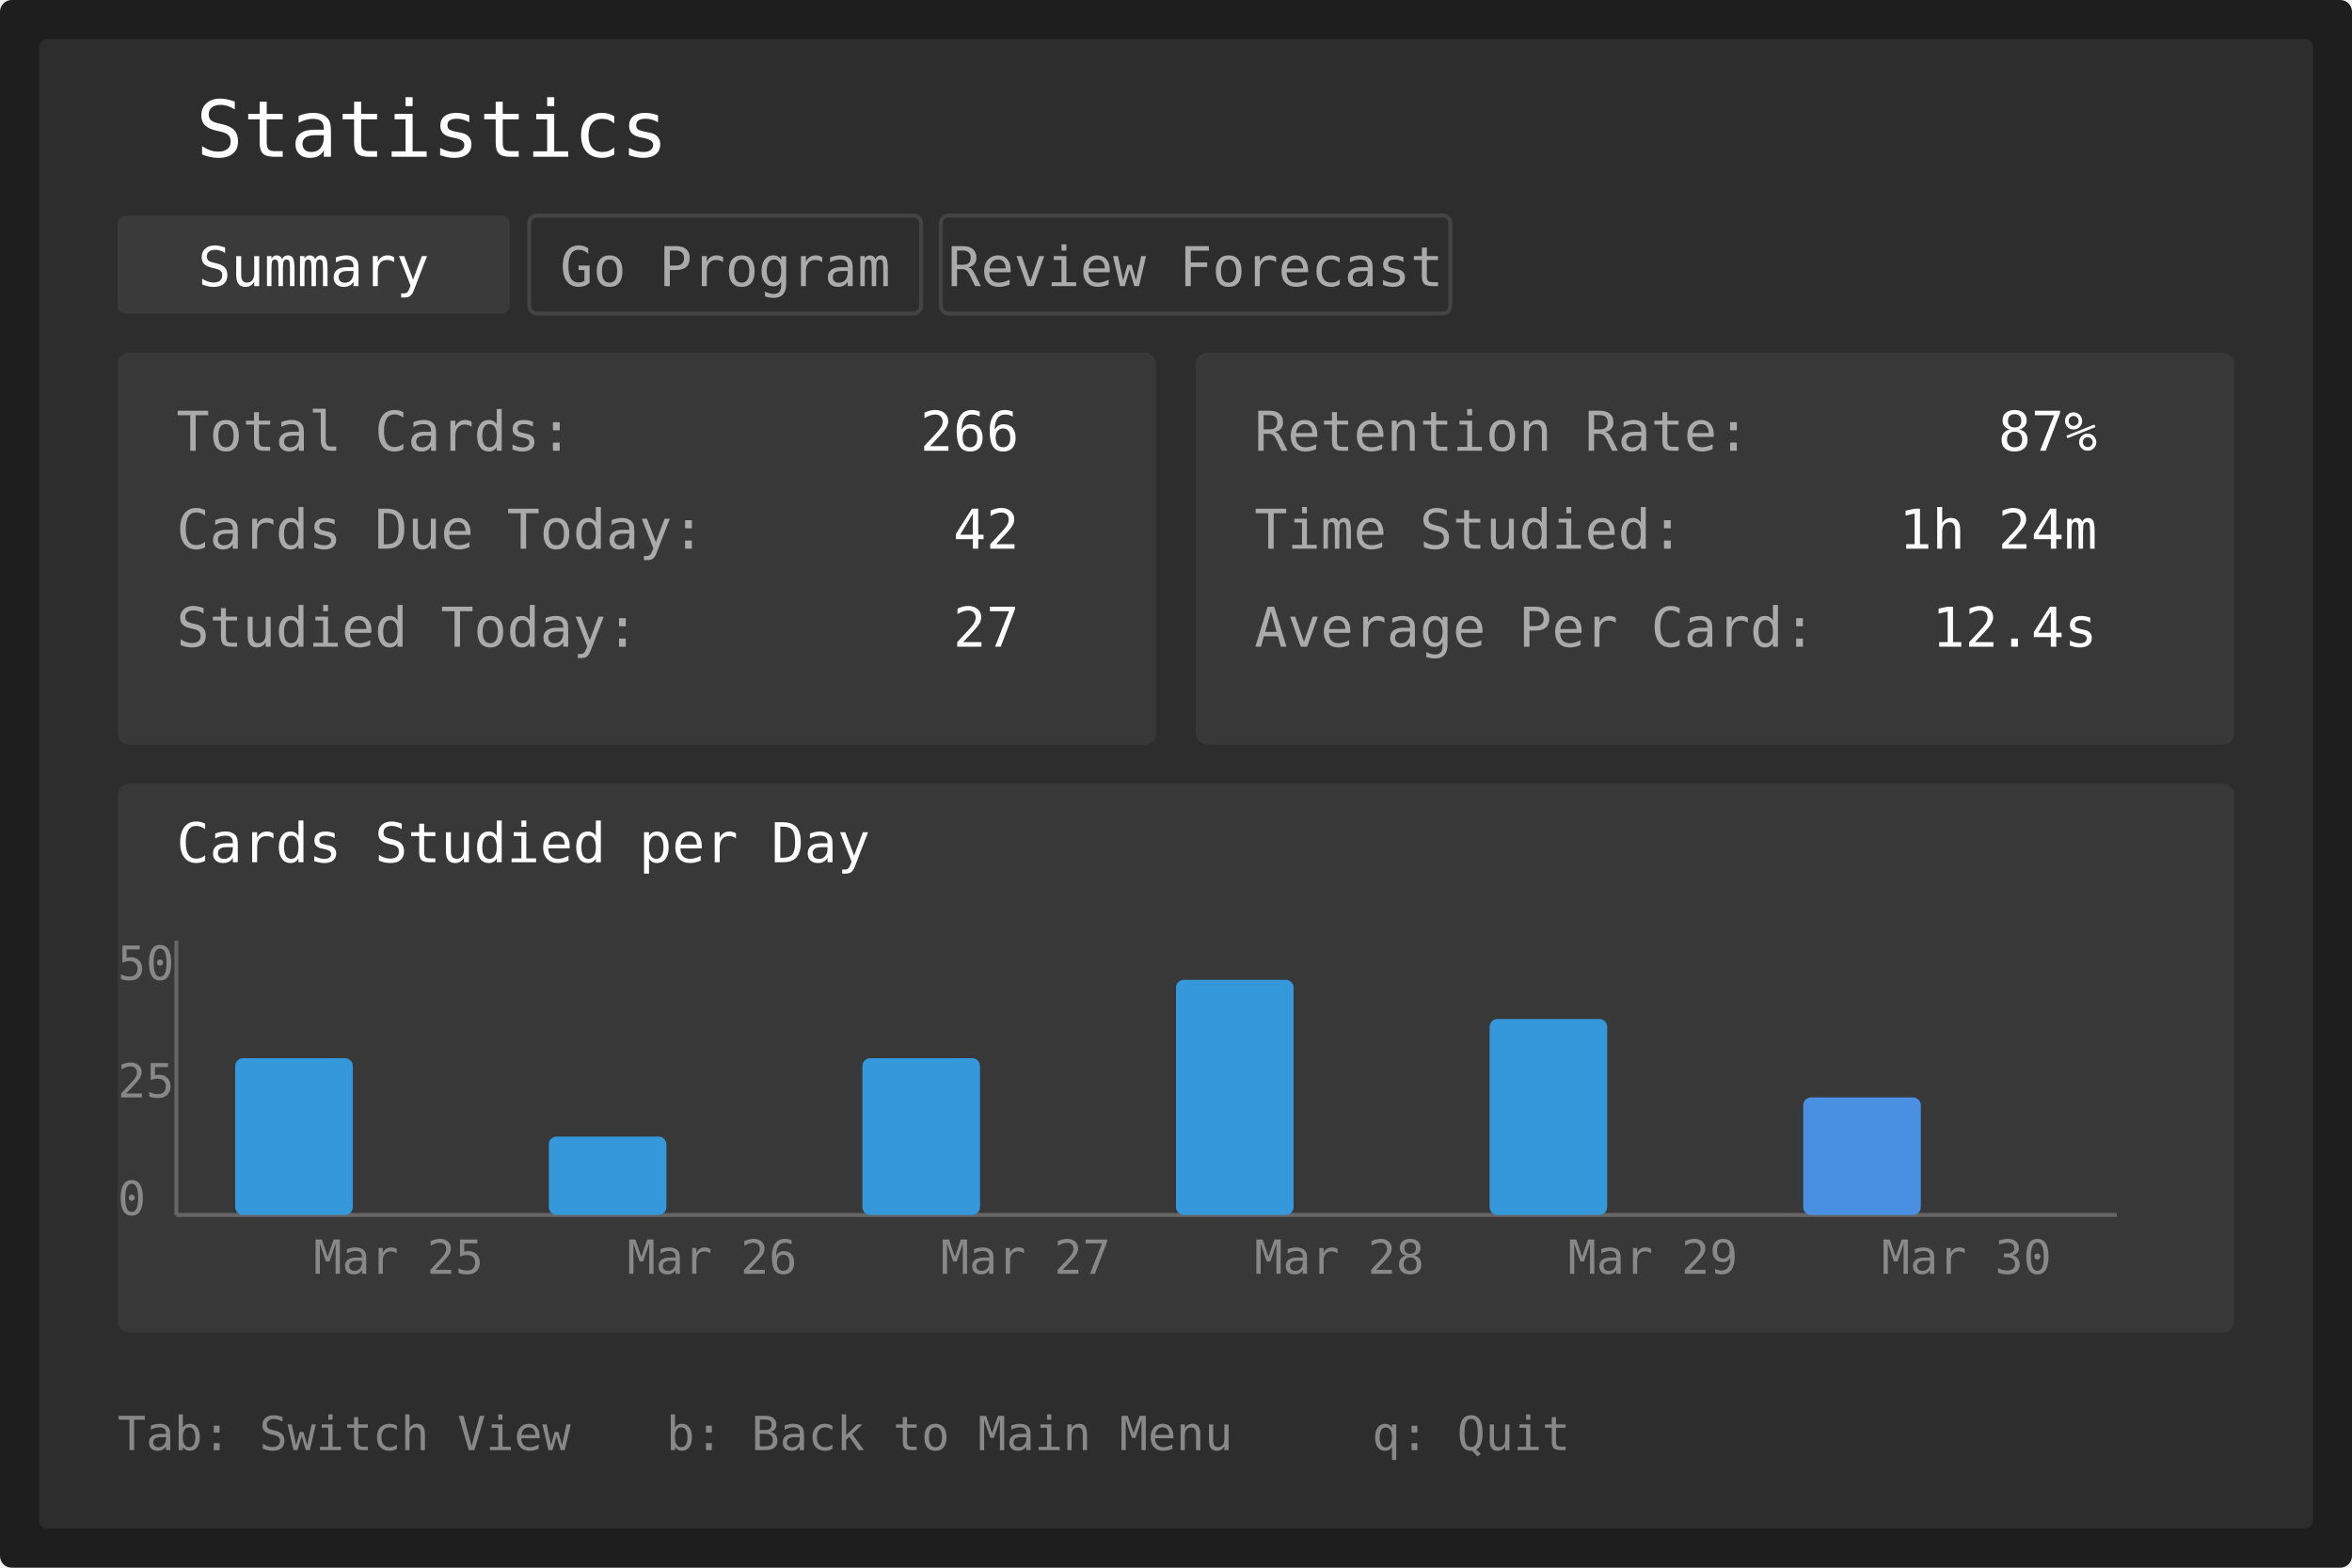
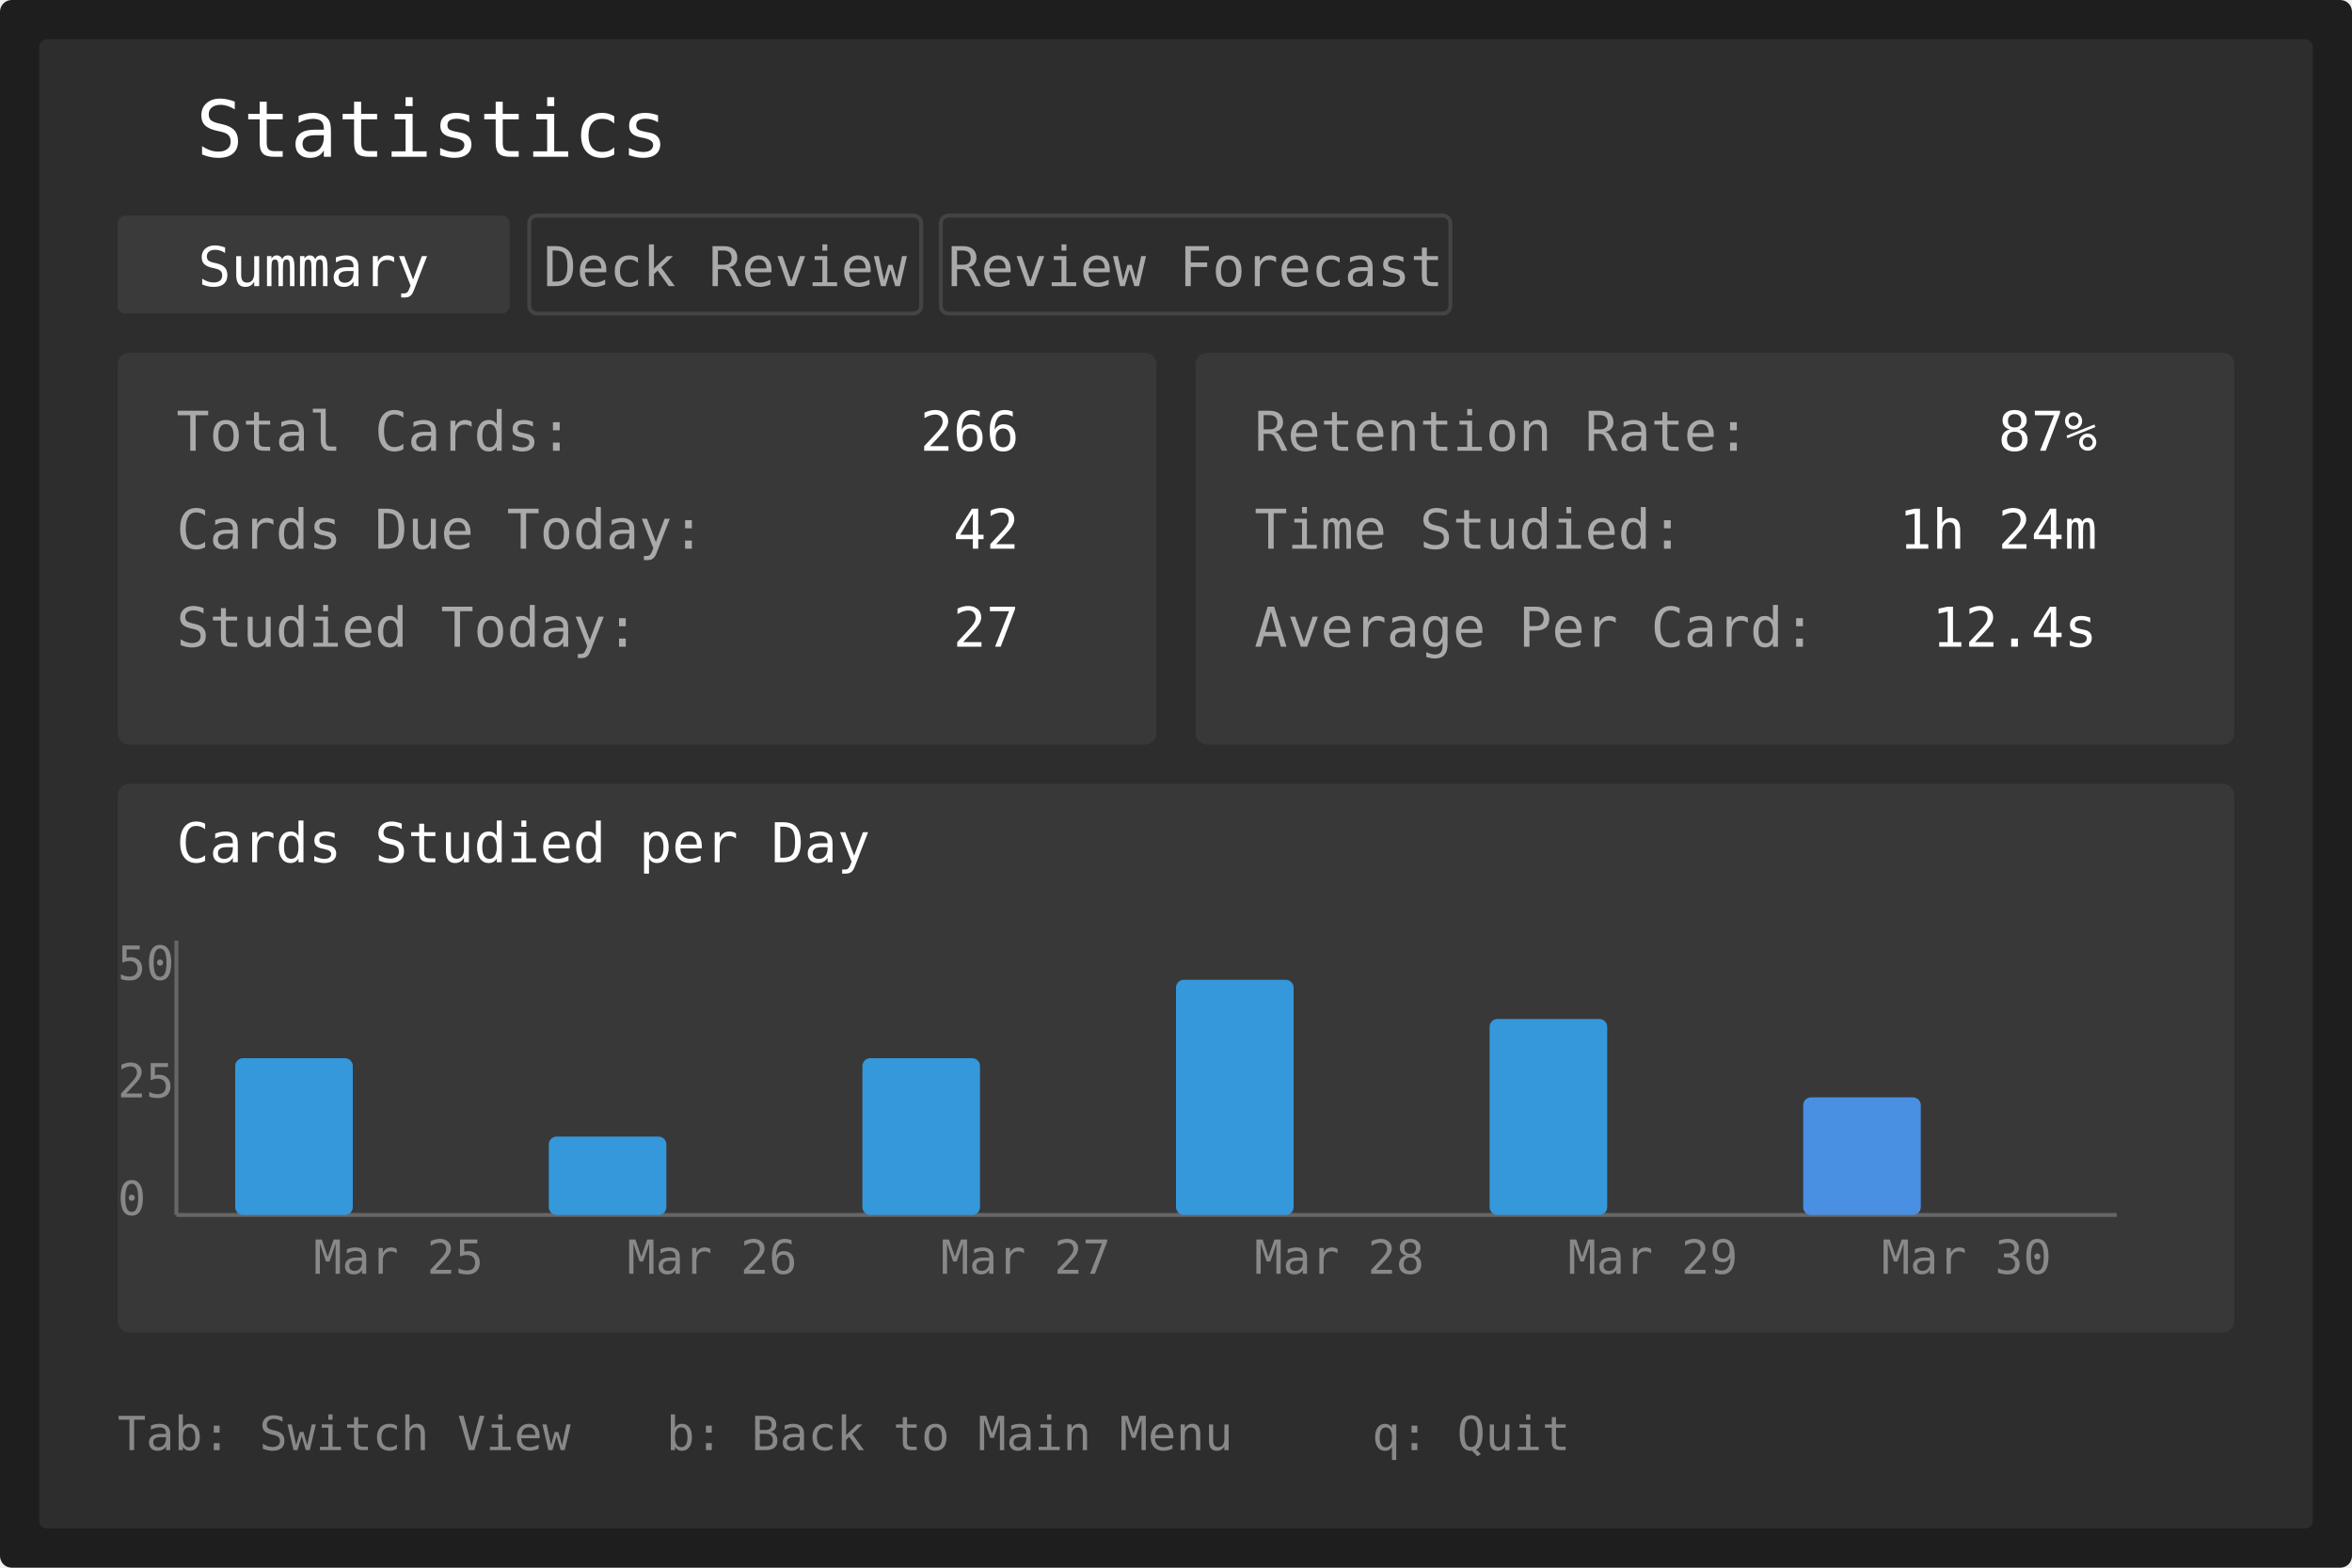
<svg xmlns="http://www.w3.org/2000/svg" viewBox="0 0 600 400">
  <rect width="600" height="400" fill="#1E1E1E" rx="3" ry="3" />
  <rect x="10" y="10" width="580" height="380" fill="#2D2D2D" rx="2" ry="2" />
  <text x="50" y="40" fill="#FFFFFF" font-family="monospace" font-size="20">Statistics</text>
  <rect x="30" y="55" width="100" height="25" fill="#3A3A3A" rx="2" ry="2" />
  <text x="80" y="73" fill="#FFFFFF" font-family="monospace" font-size="14" text-anchor="middle">Summary</text>
  <rect x="135" y="55" width="100" height="25" fill="#2D2D2D" rx="2" ry="2" stroke="#444444" stroke-width="1" />
-   <text x="185" y="73" fill="#AAAAAA" font-family="monospace" font-size="14" text-anchor="middle">Go Program</text>
+   <text x="185" y="73" fill="#AAAAAA" font-family="monospace" font-size="14" text-anchor="middle">Deck Review</text>
  <rect x="240" y="55" width="130" height="25" fill="#2D2D2D" rx="2" ry="2" stroke="#444444" stroke-width="1" />
  <text x="305" y="73" fill="#AAAAAA" font-family="monospace" font-size="14" text-anchor="middle">Review Forecast</text>
  <rect x="30" y="90" width="265" height="100" fill="#383838" rx="3" ry="3" />
  <text x="45" y="115" fill="#AAAAAA" font-family="monospace" font-size="14">Total Cards:</text>
  <text x="260" y="115" fill="#FFFFFF" font-family="monospace" font-size="14" text-anchor="end">266</text>
  <text x="45" y="140" fill="#AAAAAA" font-family="monospace" font-size="14">Cards Due Today:</text>
  <text x="260" y="140" fill="#FFFFFF" font-family="monospace" font-size="14" text-anchor="end">42</text>
  <text x="45" y="165" fill="#AAAAAA" font-family="monospace" font-size="14">Studied Today:</text>
  <text x="260" y="165" fill="#FFFFFF" font-family="monospace" font-size="14" text-anchor="end">27</text>
  <rect x="305" y="90" width="265" height="100" fill="#383838" rx="3" ry="3" />
  <text x="320" y="115" fill="#AAAAAA" font-family="monospace" font-size="14">Retention Rate:</text>
  <text x="535" y="115" fill="#FFFFFF" font-family="monospace" font-size="14" text-anchor="end">87%</text>
  <text x="320" y="140" fill="#AAAAAA" font-family="monospace" font-size="14">Time Studied:</text>
  <text x="535" y="140" fill="#FFFFFF" font-family="monospace" font-size="14" text-anchor="end">1h 24m</text>
  <text x="320" y="165" fill="#AAAAAA" font-family="monospace" font-size="14">Average Per Card:</text>
  <text x="535" y="165" fill="#FFFFFF" font-family="monospace" font-size="14" text-anchor="end">12.4s</text>
  <rect x="30" y="200" width="540" height="140" fill="#383838" rx="3" ry="3" />
  <text x="45" y="220" fill="#FFFFFF" font-family="monospace" font-size="14">Cards Studied per Day</text>
  <line x1="45" y1="310" x2="540" y2="310" stroke="#666666" stroke-width="1" />
  <line x1="45" y1="240" x2="45" y2="310" stroke="#666666" stroke-width="1" />
  <text x="80" y="325" fill="#888888" font-family="monospace" font-size="12">Mar 25</text>
  <text x="160" y="325" fill="#888888" font-family="monospace" font-size="12">Mar 26</text>
  <text x="240" y="325" fill="#888888" font-family="monospace" font-size="12">Mar 27</text>
  <text x="320" y="325" fill="#888888" font-family="monospace" font-size="12">Mar 28</text>
  <text x="400" y="325" fill="#888888" font-family="monospace" font-size="12">Mar 29</text>
  <text x="480" y="325" fill="#888888" font-family="monospace" font-size="12">Mar 30</text>
  <text x="30" y="310" fill="#888888" font-family="monospace" font-size="12">0</text>
  <text x="30" y="280" fill="#888888" font-family="monospace" font-size="12">25</text>
  <text x="30" y="250" fill="#888888" font-family="monospace" font-size="12">50</text>
  <rect x="60" y="270" width="30" height="40" fill="#3498DB" rx="2" ry="2" />
  <rect x="140" y="290" width="30" height="20" fill="#3498DB" rx="2" ry="2" />
  <rect x="220" y="270" width="30" height="40" fill="#3498DB" rx="2" ry="2" />
  <rect x="300" y="250" width="30" height="60" fill="#3498DB" rx="2" ry="2" />
  <rect x="380" y="260" width="30" height="50" fill="#3498DB" rx="2" ry="2" />
  <rect x="460" y="280" width="30" height="30" fill="#4A90E2" rx="2" ry="2" />
  <text x="30" y="370" fill="#888888" font-family="monospace" font-size="12">Tab: Switch View</text>
  <text x="170" y="370" fill="#888888" font-family="monospace" font-size="12">b: Back to Main Menu</text>
  <text x="350" y="370" fill="#888888" font-family="monospace" font-size="12">q: Quit</text>
</svg>
